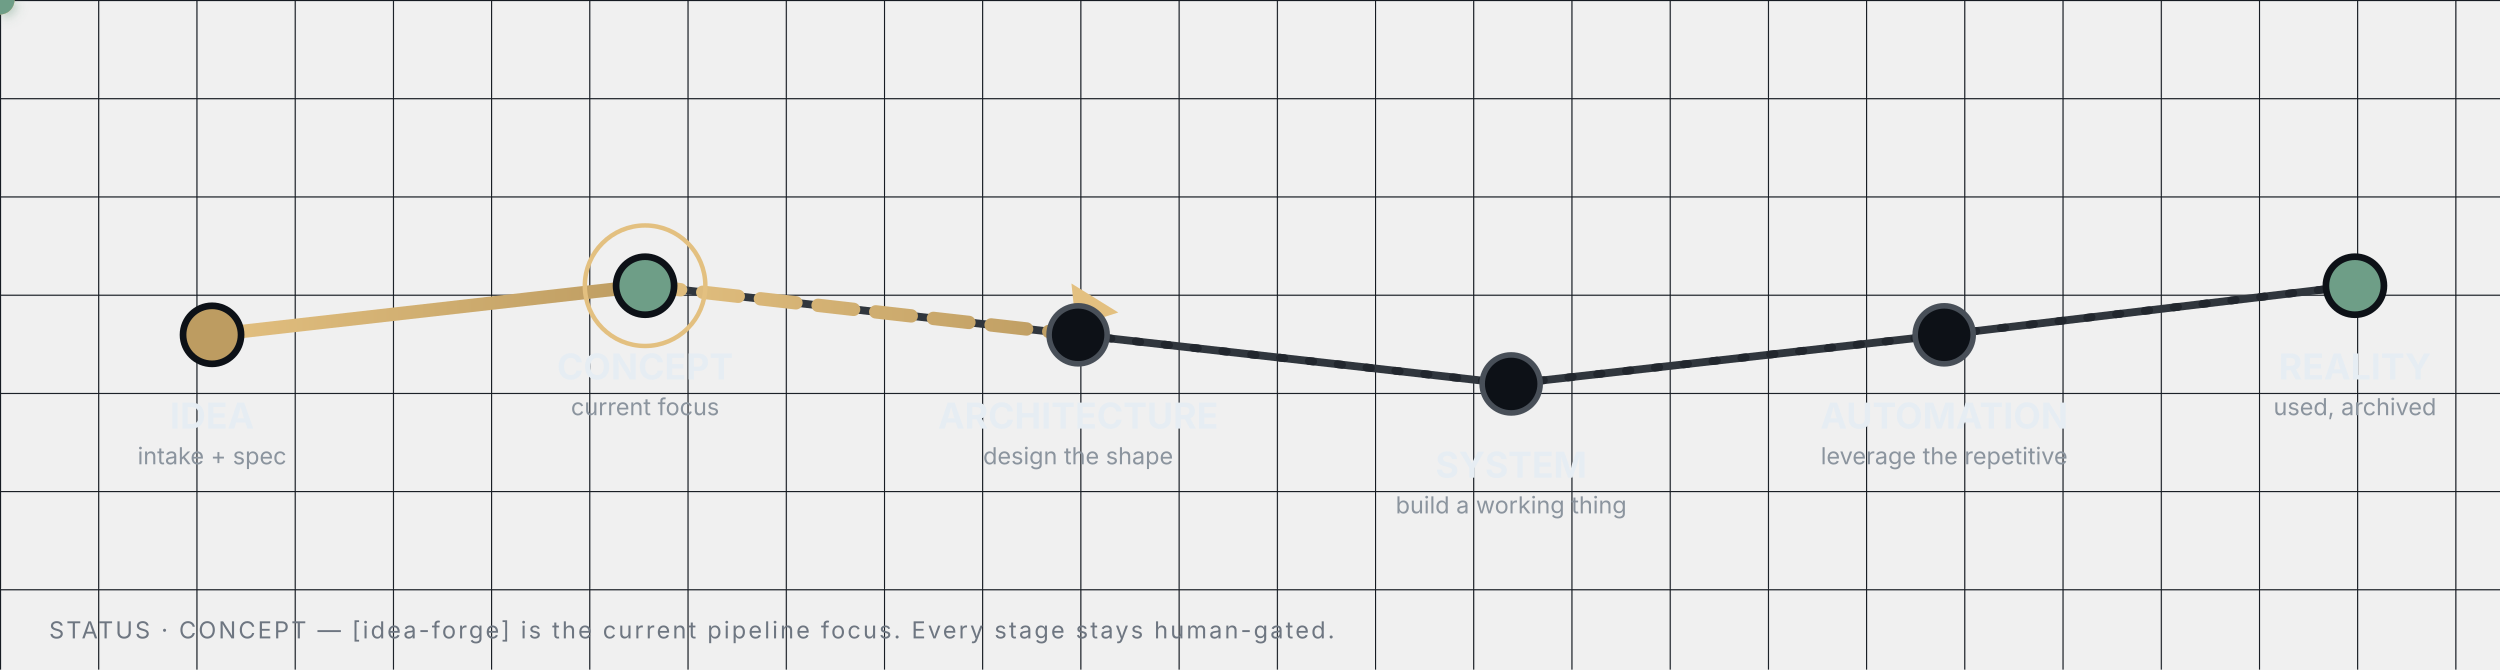
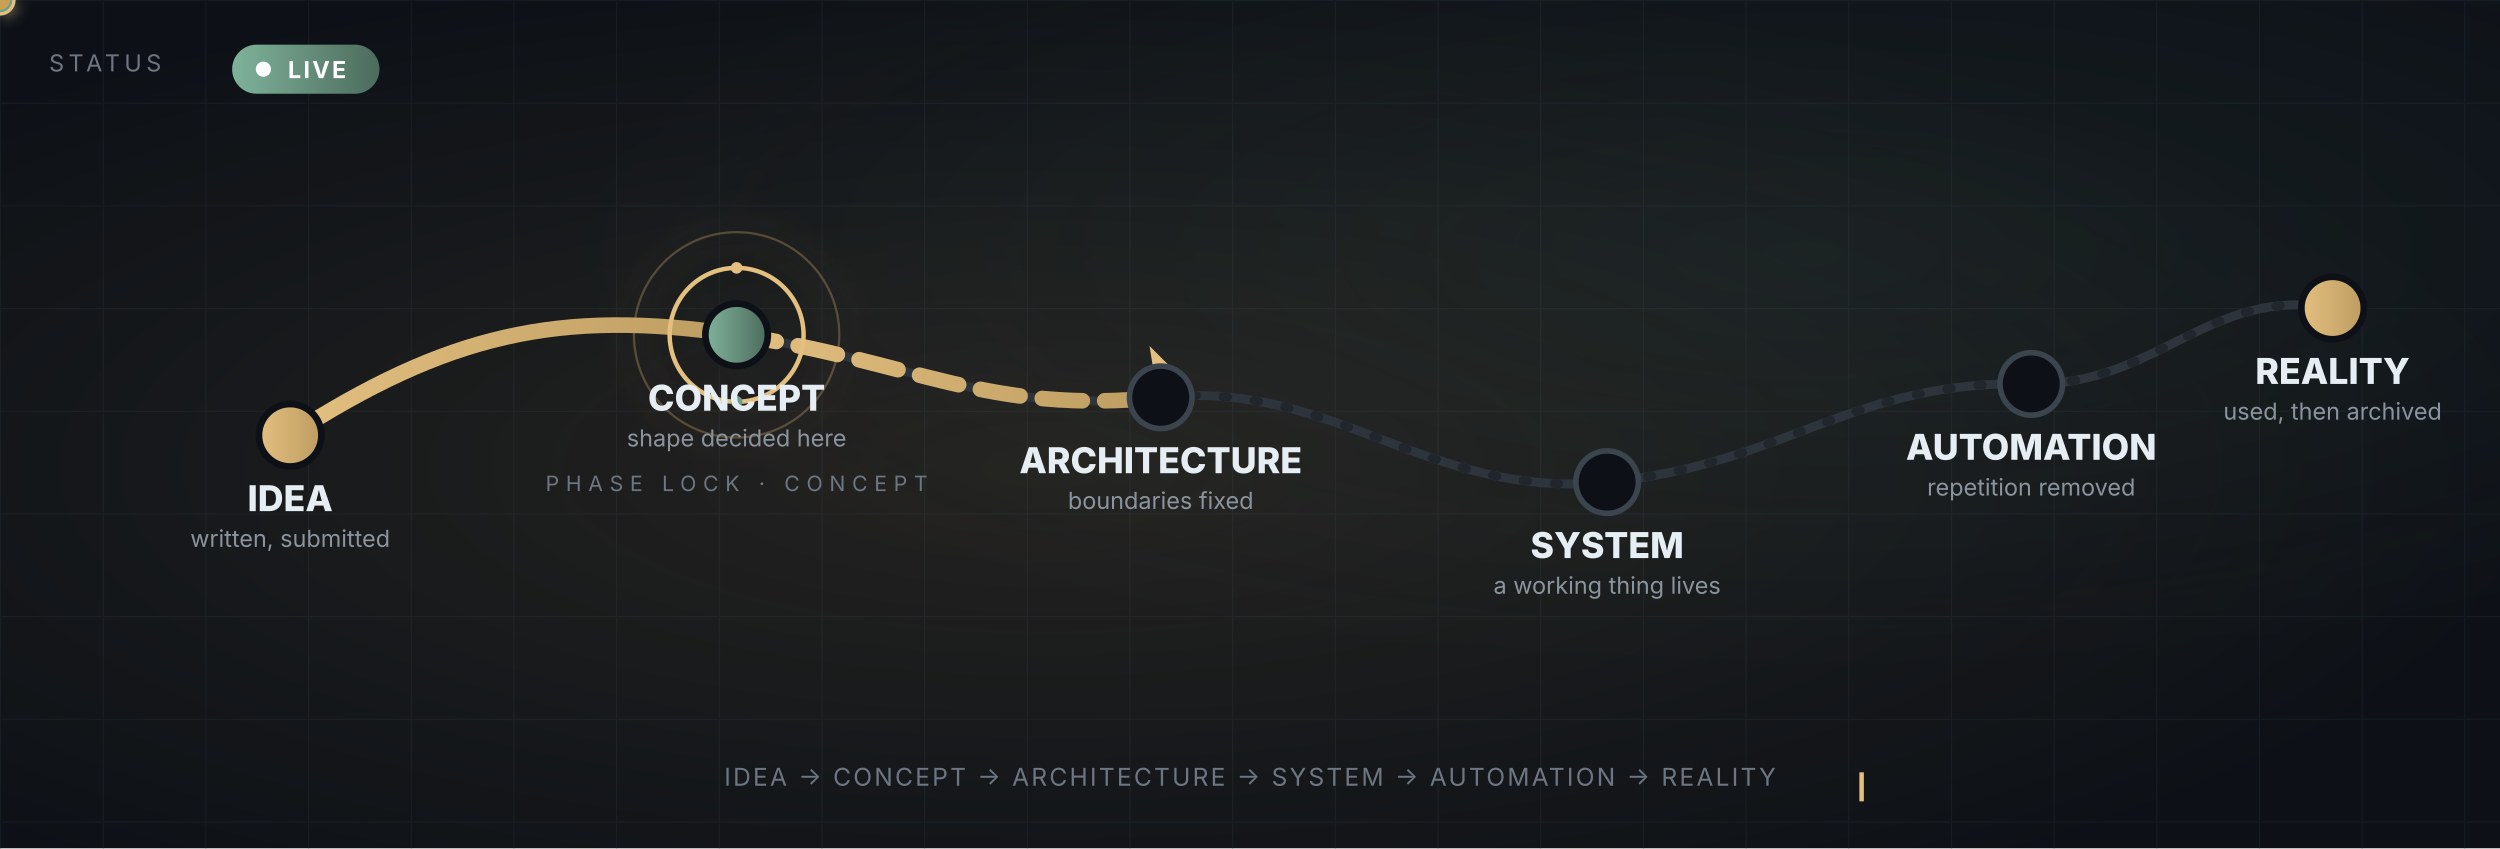
- <svg xmlns="http://www.w3.org/2000/svg" viewBox="0 0 1120 300" role="img" font-family="'Inter',-apple-system,'Segoe UI',Roboto,sans-serif">
+ <svg xmlns="http://www.w3.org/2000/svg" viewBox="0 0 1120 380" role="img" font-family="'Inter',-apple-system,'Segoe UI',Roboto,sans-serif">
  <defs>
-     <pattern id="grid" width="44" height="44" patternUnits="userSpaceOnUse">
-       <path d="M44 0 H0 V44" fill="none" stroke="#161b22" stroke-width="1" />
+     <pattern id="grid" width="46" height="46" patternUnits="userSpaceOnUse">
+       <path d="M46 0 H0 V46" fill="none" stroke="#151b23" stroke-width="1" />
    </pattern>
    <linearGradient id="gold" x1="0" y1="0" x2="1" y2="0">
      <stop offset="0" stop-color="#E3C080" />
      <stop offset="1" stop-color="#BD9C61" />
    </linearGradient>
-     <filter id="glow" x="-80%" y="-80%" width="260%" height="260%">
-       <feGaussianBlur stdDeviation="3.2" result="b" />
+     <linearGradient id="verd" x1="0" y1="0" x2="1" y2="0">
+       <stop offset="0" stop-color="#7FB39B" />
+       <stop offset="1" stop-color="#4C6B5C" />
+     </linearGradient>
+     <radialGradient id="washA" cx="0.42" cy="0.55" r="0.6">
+       <stop offset="0" stop-color="rgba(189,156,97,0.13)" />
+       <stop offset="1" stop-color="rgba(189,156,97,0)" />
+     </radialGradient>
+     <radialGradient id="washB" cx="0.72" cy="0.3" r="0.5">
+       <stop offset="0" stop-color="rgba(76,107,92,0.14)" />
+       <stop offset="1" stop-color="rgba(76,107,92,0)" />
+     </radialGradient>
+     <filter id="glow" x="-120%" y="-120%" width="340%" height="340%">
+       <feGaussianBlur stdDeviation="3.4" result="b" />
+       <feMerge>
+         <feMergeNode in="b" />
+         <feMergeNode in="SourceGraphic" />
+       </feMerge>
+     </filter>
+     <filter id="soft" x="-60%" y="-60%" width="220%" height="220%">
+       <feGaussianBlur stdDeviation="8" result="b" />
      <feMerge>
        <feMergeNode in="b" />
        <feMergeNode in="SourceGraphic" />
      </feMerge>
    </filter>
  </defs>
-   <rect x="0" y="0" width="1120" height="300" fill="url(#grid)" />
-   <path d="M95 150 L289 128 L483 150 L677 172 L871 150 L1055 128" fill="none" stroke="#30363d" stroke-width="3.5" stroke-linecap="round" stroke-linejoin="round" />
-   <path d="M483 150 L677 172 L871 150 L1055 128" fill="none" stroke="#21262d" stroke-width="3.5" stroke-dasharray="2 11" stroke-linecap="round" stroke-linejoin="round">
-     <animate attributeName="stroke-dashoffset" from="0" to="-104" dur="14s" repeatCount="indefinite" />
+   <rect x="0" y="0" width="1120" height="380" fill="#0d1117" />
+   <rect x="0" y="0" width="1120" height="380" fill="url(#grid)" />
+   <rect x="0" y="0" width="1120" height="380" fill="url(#washA)" />
+   <rect x="0" y="0" width="1120" height="380" fill="url(#washB)" />
+   <g filter="url(#soft)" opacity="0.9">
+     <circle cx="330" cy="150" r="46" fill="none" stroke="rgba(189,156,97,0.4)" stroke-width="1" />
+   </g>
+   <path d="M130 195 C200 150 250 138 330 150 C410 162 442 186 520 178 C598 170 640 224 720 216 C800 208 830 170 910 172 C966 173 990 128 1045 138" fill="none" stroke="#2d343c" stroke-width="4" stroke-linecap="round" stroke-linejoin="round" />
+   <path d="M520 178 C598 170 640 224 720 216 C800 208 830 170 910 172 C966 173 990 128 1045 138" fill="none" stroke="#21262d" stroke-width="4" stroke-dasharray="2 12" stroke-linecap="round" stroke-linejoin="round">
+     <animate attributeName="stroke-dashoffset" from="0" to="-98" dur="13s" repeatCount="indefinite" />
  </path>
-   <path d="M95 150 L289 128" fill="none" stroke="url(#gold)" stroke-width="6" stroke-linecap="round" />
-   <path d="M289 128 L483 150" fill="none" stroke="url(#gold)" stroke-width="6" stroke-linecap="round" stroke-dasharray="16 10">
-     <animate attributeName="stroke-dashoffset" from="0" to="-52" dur="1.8s" repeatCount="indefinite" />
+   <path d="M130 195 C200 150 250 138 330 150" fill="none" stroke="url(#gold)" stroke-width="7" stroke-linecap="round" />
+   <path d="M330 150 C410 162 442 186 520 178" fill="none" stroke="url(#gold)" stroke-width="7" stroke-linecap="round" stroke-dasharray="18 10">
+     <animate attributeName="stroke-dashoffset" from="0" to="-56" dur="1.6s" repeatCount="indefinite" />
  </path>
-   <path d="M482 146 L480 127 L501 140 Z" fill="#E3C080" />
+   <path d="M518 174 L515 155 L526 166 Z" fill="#E3C080" />
  <g filter="url(#glow)">
-     <circle r="6.5" fill="#E3C080">
-       <animateMotion dur="9s" repeatCount="indefinite" path="M95 150 L289 128 L483 150 L677 172 L871 150 L1055 128" />
+     <circle r="7" fill="#E3C080">
+       <animateMotion dur="9s" repeatCount="indefinite" path="M130 195 C200 150 250 138 330 150 C410 162 442 186 520 178 C598 170 640 224 720 216 C800 208 830 170 910 172 C966 173 990 128 1045 138" />
    </circle>
-     <circle r="6.5" fill="#6E9E87">
-       <animateMotion dur="9s" begin="4.5s" repeatCount="indefinite" path="M95 150 L289 128 L483 150 L677 172 L871 150 L1055 128" />
+     <circle r="5.5" fill="#6E9E87">
+       <animateMotion dur="9s" begin="3s" repeatCount="indefinite" path="M130 195 C200 150 250 138 330 150 C410 162 442 186 520 178 C598 170 640 224 720 216 C800 208 830 170 910 172 C966 173 990 128 1045 138" />
+     </circle>
+     <circle r="4.5" fill="#C9A156">
+       <animateMotion dur="9s" begin="6s" repeatCount="indefinite" path="M130 195 C200 150 250 138 330 150 C410 162 442 186 520 178 C598 170 640 224 720 216 C800 208 830 170 910 172 C966 173 990 128 1045 138" />
    </circle>
  </g>
-   <circle cx="289" cy="128" r="27" fill="none" stroke="#E3C080" stroke-width="2">
-     <animate attributeName="opacity" values="0.2;0.7;0.2" dur="2.4s" repeatCount="indefinite" />
+   <circle cx="330" cy="150" r="30" fill="none" stroke="#E3C080" stroke-width="2">
+     <animate attributeName="opacity" values="0.25;0.75;0.25" dur="2.2s" repeatCount="indefinite" />
  </circle>
-   <circle cx="95" cy="150" r="13" fill="#BD9C61" stroke="#0d1117" stroke-width="3" />
-   <circle cx="289" cy="128" r="13" fill="#6E9E87" stroke="#0d1117" stroke-width="3" />
-   <circle cx="483" cy="150" r="13" fill="#0d1117" stroke="#484f58" stroke-width="2.5" />
-   <circle cx="677" cy="172" r="13" fill="#0d1117" stroke="#484f58" stroke-width="2.5" />
-   <circle cx="871" cy="150" r="13" fill="#0d1117" stroke="#484f58" stroke-width="2.5" />
-   <circle cx="1055" cy="128" r="13" fill="#6E9E87" stroke="#0d1117" stroke-width="3" />
-   <g text-anchor="middle" fill="#e6edf3" font-weight="700" font-size="16">
-     <text x="95" y="192">IDEA</text>
-     <text x="289" y="170">CONCEPT</text>
-     <text x="483" y="192">ARCHITECTURE</text>
-     <text x="677" y="214">SYSTEM</text>
-     <text x="871" y="192">AUTOMATION</text>
-     <text x="1055" y="170">REALITY</text>
+   <g>
+     <animateTransform attributeName="transform" type="rotate" from="0 330 150" to="360 330 150" dur="7s" repeatCount="indefinite" />
+     <circle cx="330" cy="120" r="2.6" fill="#E3C080" />
+     <circle cx="330" cy="180" r="2.6" fill="#6E9E87" />
+   </g>
+   <circle cx="130" cy="195" r="14" fill="url(#gold)" stroke="#0d1117" stroke-width="3" />
+   <circle cx="330" cy="150" r="14" fill="url(#verd)" stroke="#0d1117" stroke-width="3" />
+   <circle cx="520" cy="178" r="14" fill="#0d1117" stroke="#3c454e" stroke-width="2.5" />
+   <circle cx="720" cy="216" r="14" fill="#0d1117" stroke="#3c454e" stroke-width="2.5" />
+   <circle cx="910" cy="172" r="14" fill="#0d1117" stroke="#3c454e" stroke-width="2.5" />
+   <circle cx="1045" cy="138" r="14" fill="url(#gold)" stroke="#0d1117" stroke-width="3" />
+   <g text-anchor="middle" fill="#e6edf3" font-weight="800" font-size="16">
+     <text x="130" y="229">IDEA</text>
+     <text x="330" y="184">CONCEPT</text>
+     <text x="520" y="212">ARCHITECTURE</text>
+     <text x="720" y="250">SYSTEM</text>
+     <text x="910" y="206">AUTOMATION</text>
+     <text x="1045" y="172">REALITY</text>
  </g>
  <g text-anchor="middle" fill="#8b949e" font-size="10.5">
-     <text x="95" y="208">intake + spec</text>
-     <text x="289" y="186">current focus</text>
-     <text x="483" y="208">design the shape</text>
-     <text x="677" y="230">build a working thing</text>
-     <text x="871" y="208">leverage the repetitive</text>
-     <text x="1055" y="186">used, archived</text>
+     <text x="130" y="245">written, submitted</text>
+     <text x="330" y="200">shape decided here</text>
+     <text x="520" y="228">boundaries fixed</text>
+     <text x="720" y="266">a working thing lives</text>
+     <text x="910" y="222">repetition removed</text>
+     <text x="1045" y="188">used, then archived</text>
  </g>
-   <text x="22" y="286" fill="#6e7681" font-size="10.5" letter-spacing="1">STATUS · CONCEPT — [idea-forge] is the current pipeline focus. Every stage stays human-gated.</text>
+   <g text-anchor="middle" fill="#6e7681" font-size="9.5" letter-spacing="3">
+     <text x="330" y="220">PHASE LOCK · CONCEPT</text>
+   </g>
+   <text x="22" y="32" fill="#6e7681" font-size="10.5" letter-spacing="2">STATUS</text>
+   <g>
+     <rect x="104" y="20" width="66" height="22" rx="11" fill="url(#verd)" />
+     <circle cx="118" cy="31" r="3.4" fill="#ffffff">
+       <animate attributeName="opacity" values="1;0.25;1" dur="1.6s" repeatCount="indefinite" />
+     </circle>
+     <text x="129" y="35" fill="#ffffff" font-size="10.5" font-weight="700" letter-spacing="1">LIVE</text>
+   </g>
+   <text x="560" y="352" text-anchor="middle" fill="#6e7681" font-size="11" letter-spacing="1">
+     IDEA → CONCEPT → ARCHITECTURE → SYSTEM → AUTOMATION → REALITY
+   </text>
+   <rect x="833" y="346" width="2" height="13" fill="#E3C080">
+     <animate attributeName="opacity" values="1;0;1" dur="1.1s" repeatCount="indefinite" />
+   </rect>
</svg>
